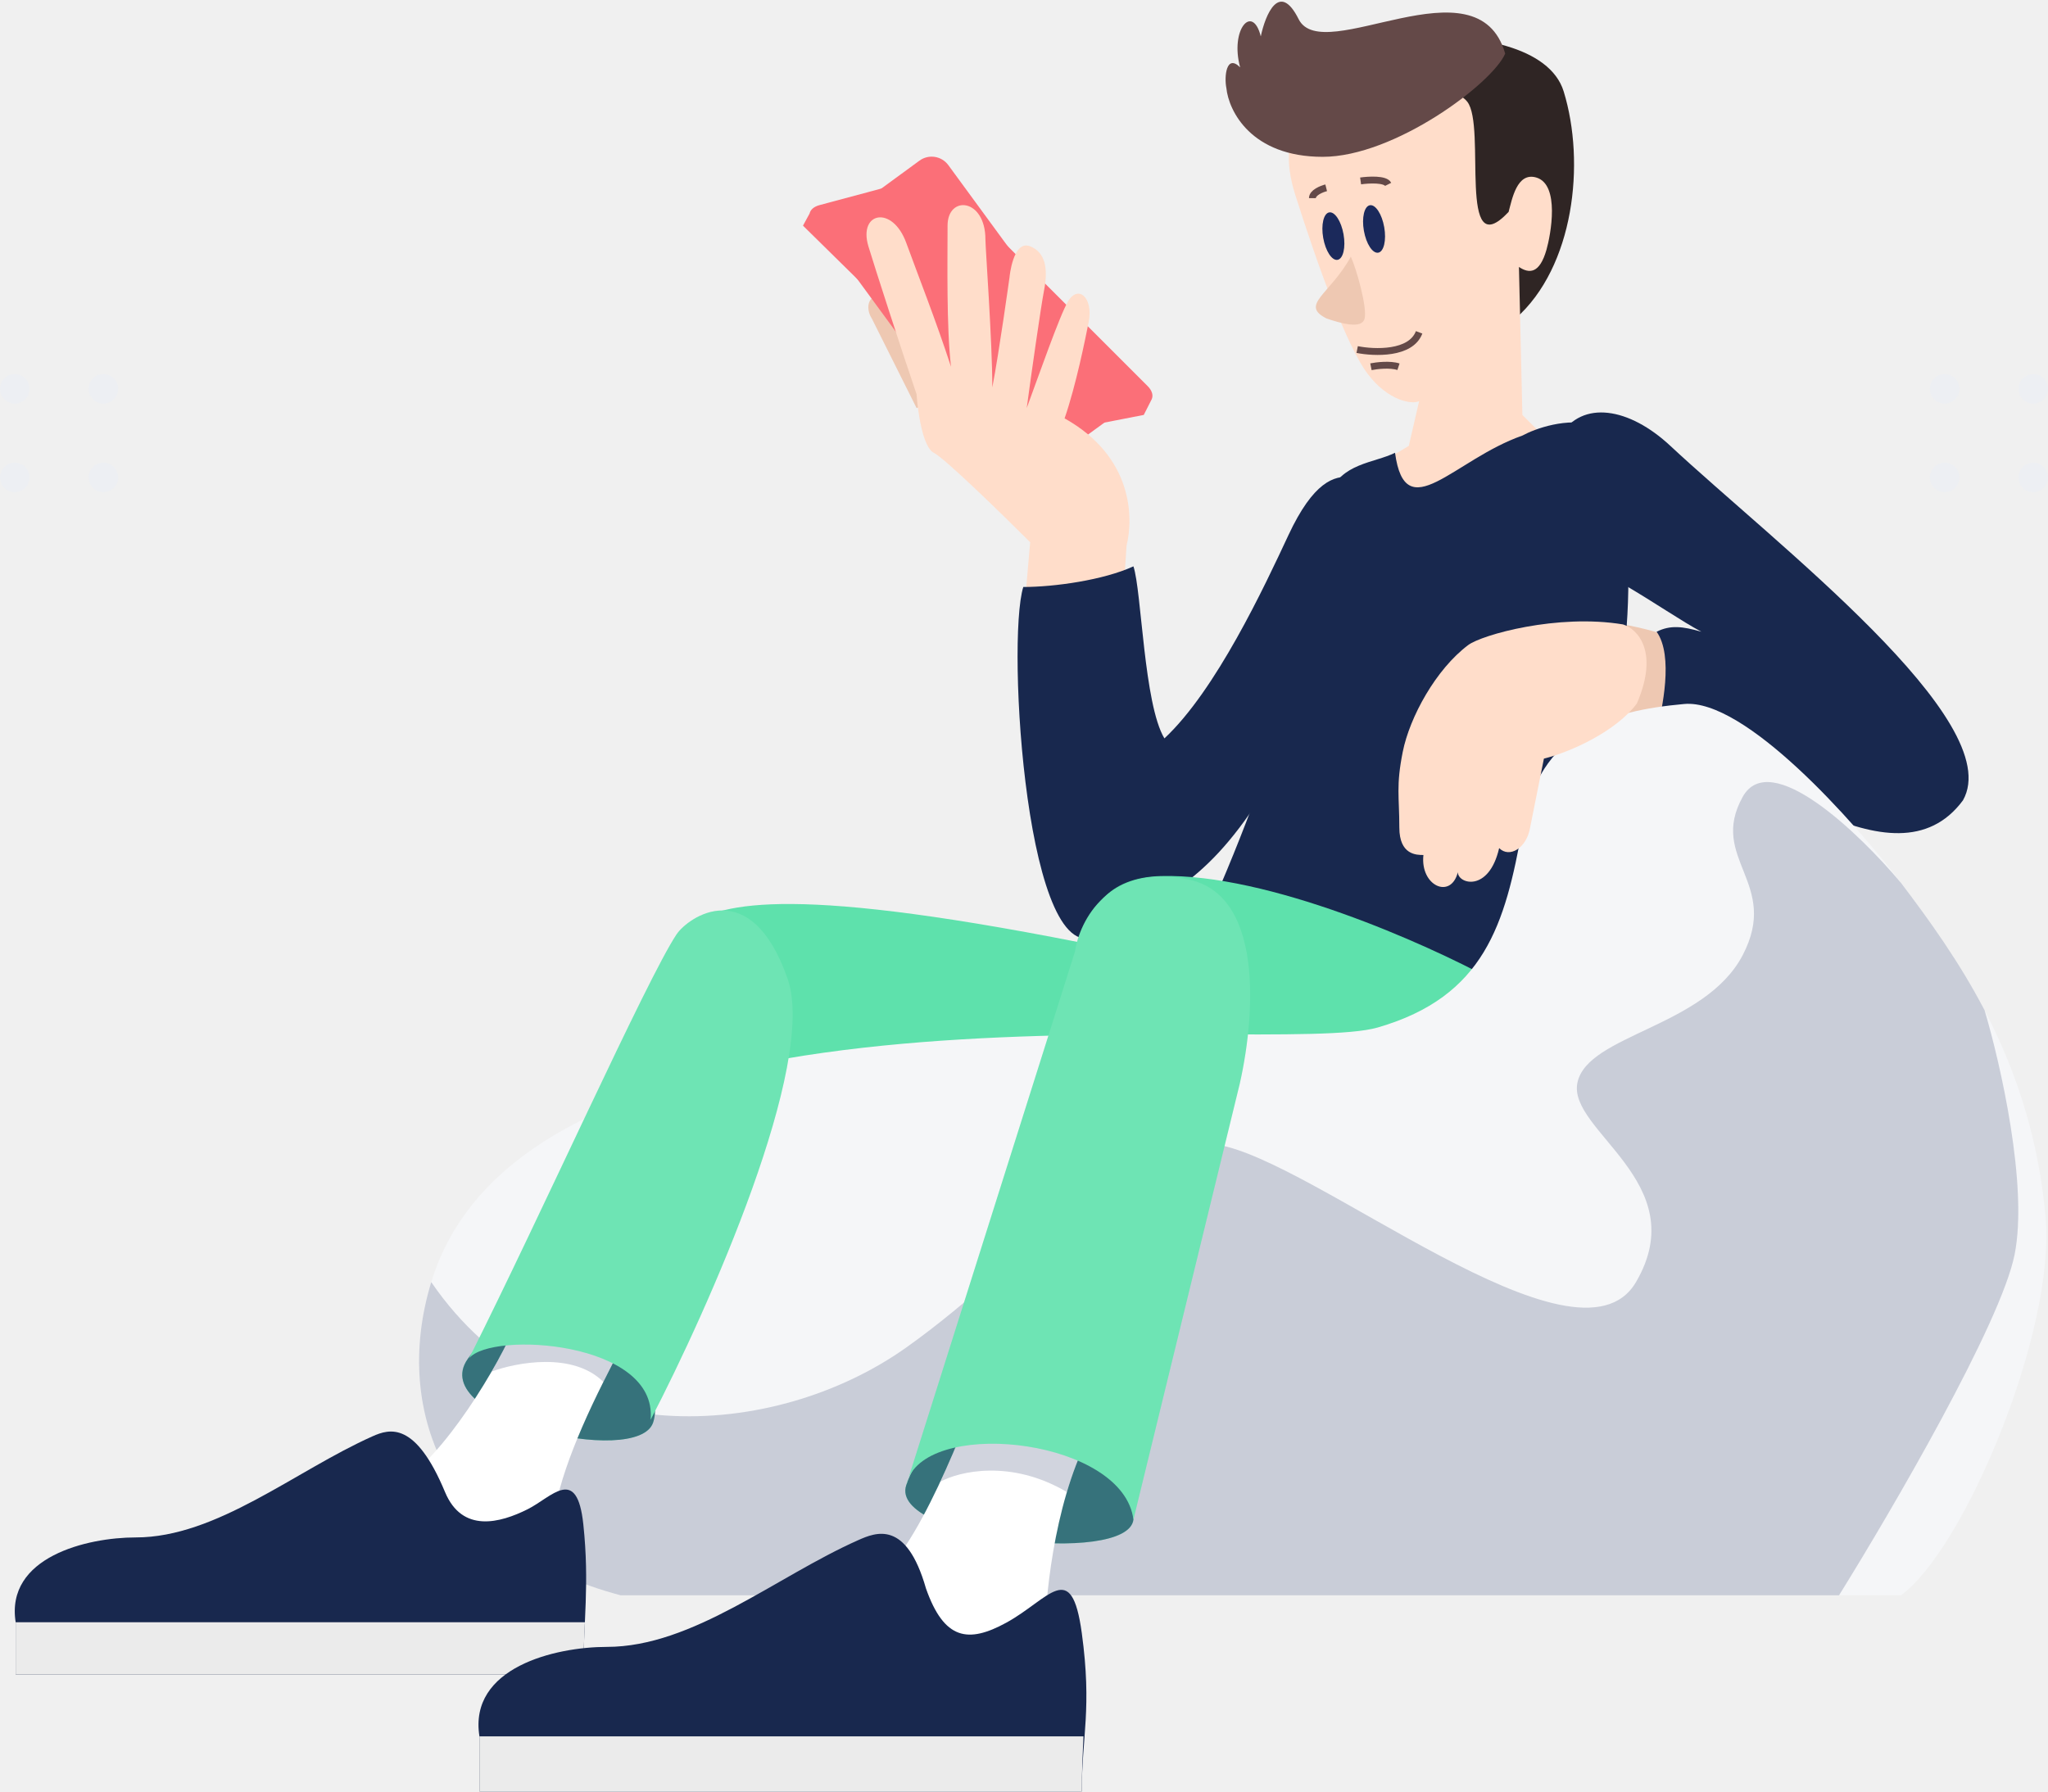
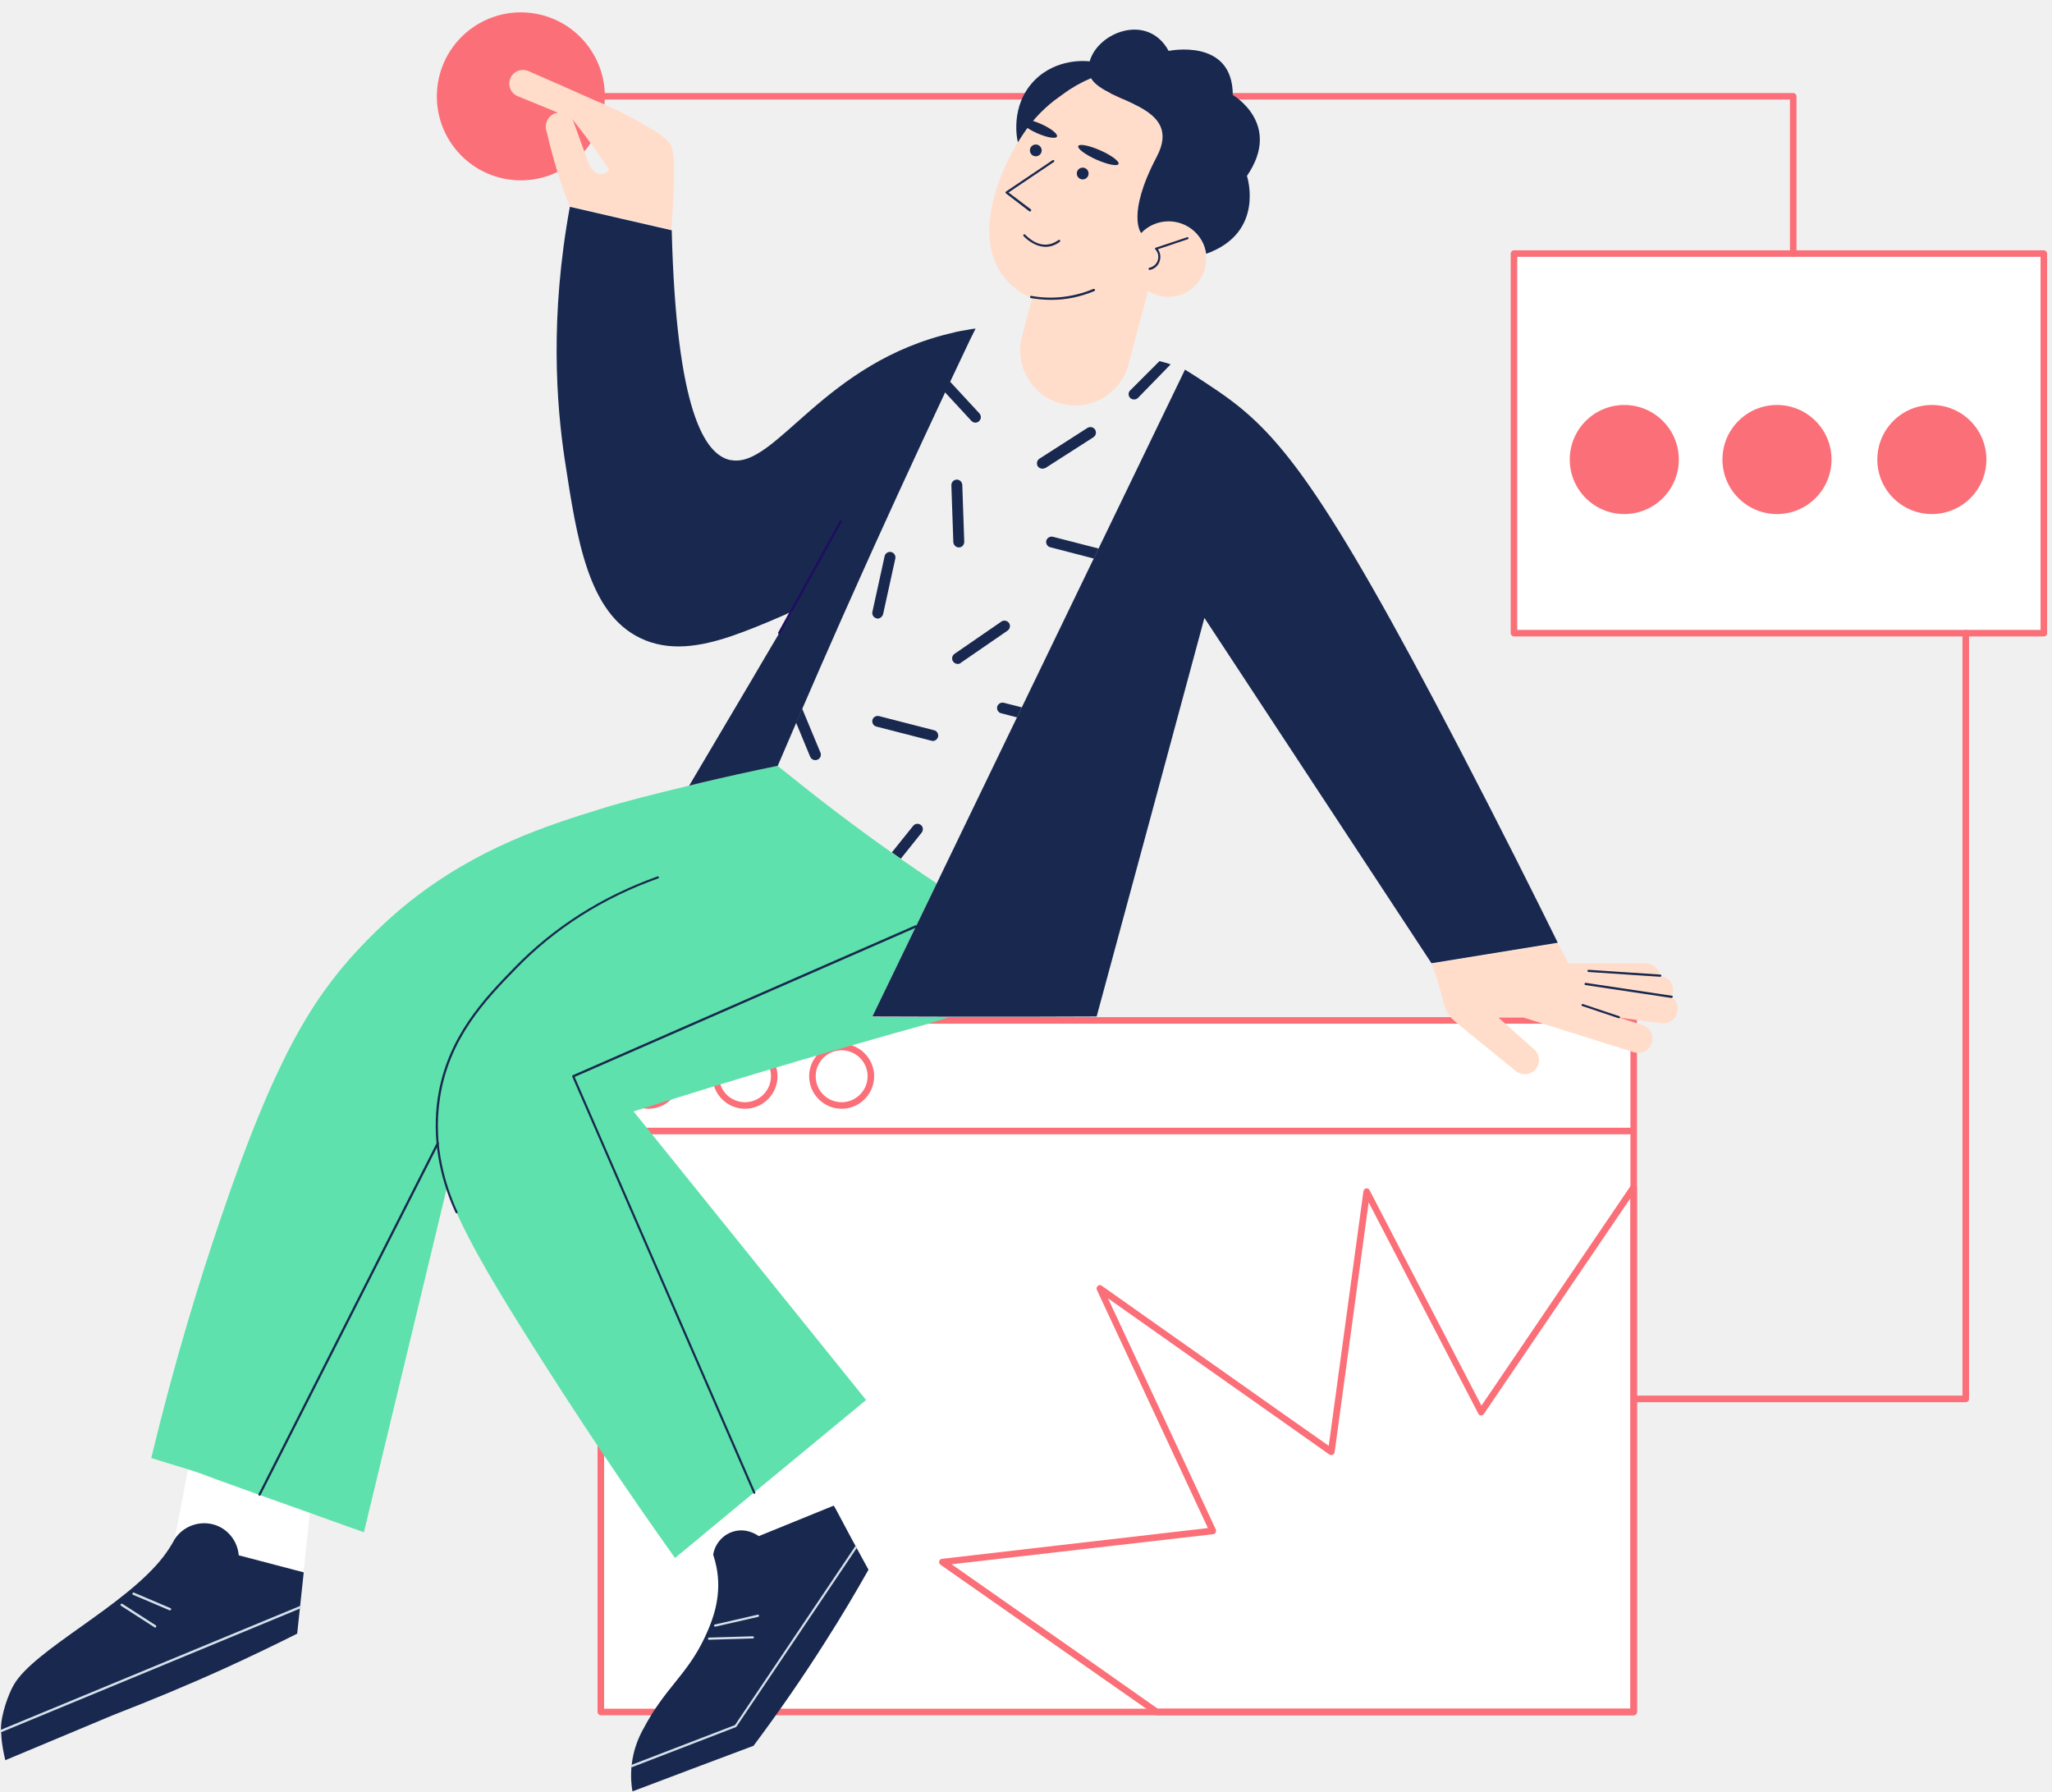
- <svg xmlns="http://www.w3.org/2000/svg" width="416" height="364" viewBox="0 0 416 364" fill="none">
-   <path fill-rule="evenodd" clip-rule="evenodd" d="M413 100C414.657 100 416 98.657 416 97C416 95.343 414.657 94 413 94C411.343 94 410 95.343 410 97C410 98.657 411.343 100 413 100Z" fill="#EDEFF3" />
-   <path fill-rule="evenodd" clip-rule="evenodd" d="M395 100C396.657 100 398 98.657 398 97C398 95.343 396.657 94 395 94C393.343 94 392 95.343 392 97C392 98.657 393.343 100 395 100Z" fill="#EDEFF3" />
-   <path fill-rule="evenodd" clip-rule="evenodd" d="M413 82C414.657 82 416 80.657 416 79C416 77.343 414.657 76 413 76C411.343 76 410 77.343 410 79C410 80.657 411.343 82 413 82Z" fill="#EDEFF3" />
-   <path fill-rule="evenodd" clip-rule="evenodd" d="M395 82C396.657 82 398 80.657 398 79C398 77.343 396.657 76 395 76C393.343 76 392 77.343 392 79C392 80.657 393.343 82 395 82Z" fill="#EDEFF3" />
-   <path fill-rule="evenodd" clip-rule="evenodd" d="M21 100C22.657 100 24 98.657 24 97C24 95.343 22.657 94 21 94C19.343 94 18 95.343 18 97C18 98.657 19.343 100 21 100Z" fill="#EDEFF3" />
-   <path fill-rule="evenodd" clip-rule="evenodd" d="M3 100C4.657 100 6 98.657 6 97C6 95.343 4.657 94 3 94C1.343 94 0 95.343 0 97C0 98.657 1.343 100 3 100Z" fill="#EDEFF3" />
-   <path fill-rule="evenodd" clip-rule="evenodd" d="M21 82C22.657 82 24 80.657 24 79C24 77.343 22.657 76 21 76C19.343 76 18 77.343 18 79C18 80.657 19.343 82 21 82Z" fill="#EDEFF3" />
-   <path fill-rule="evenodd" clip-rule="evenodd" d="M3 82C4.657 82 6 80.657 6 79C6 77.343 4.657 76 3 76C1.343 76 0 77.343 0 79C0 80.657 1.343 82 3 82Z" fill="#EDEFF3" />
-   <path d="M177.092 64.724L186.181 82.903C191.774 81.504 186.181 62.627 180.588 60.529C176.113 58.851 175.694 62.627 177.092 64.724Z" fill="#EEC8B2" />
-   <path d="M185.978 36.444L166.462 41.674C165.308 41.983 164.62 42.614 164.448 43.377L163.109 45.847L207.156 89.195L232.326 84.301L233.942 81.117C234.288 80.334 234.035 79.363 233.12 78.449L192.996 38.325C191.358 36.688 188.216 35.844 185.978 36.444Z" fill="#FB6F78" />
-   <rect x="167.076" y="47.052" width="28.595" height="65.133" rx="4.195" transform="rotate(-36.206 167.076 47.0522)" fill="#FB6F78" />
-   <path d="M228.83 110.869L228.131 121.357L207.855 126.251L209.253 110.17C203.66 104.577 191.914 93.11 189.677 91.992C187.439 90.873 186.414 83.602 186.181 80.106C183.151 71.25 177.53 53.83 176.393 50.042C174.295 43.05 181.287 41.652 184.083 49.343C186.437 55.814 190.142 65.19 193.173 74.513C192.24 66.356 192.473 53.538 192.473 45.847C192.473 39.593 200.164 40.254 200.164 48.644C200.164 50.412 201.563 69.385 201.563 78.707C202.961 71.482 205.058 56.334 205.058 56.334C205.058 56.334 205.758 48.644 209.253 50.042C212.156 51.202 213.029 54.237 212.05 59.131C211.491 61.928 209.487 75.911 208.554 82.903C210.885 76.61 215.266 64.025 216.944 61.228C219.042 57.733 222.118 60.529 221.139 65.423C220.44 68.919 218.576 78.242 216.245 85C230.228 92.831 230.228 105.276 228.83 110.869Z" fill="#FFDDCA" />
-   <path d="M317.624 18.579C322.098 33.122 319.721 54.237 307.836 64.724C298.047 54.47 276.373 31.304 267.983 20.677C257.496 7.393 312.031 0.401 317.624 18.579Z" fill="#2F2524" />
-   <path d="M286.161 90.593L282.666 92.691C281.547 107.233 294.784 103.41 301.543 99.682L313.429 88.496L309.234 84.301L308.535 54.237C310.631 55.635 312.73 55.635 314.128 50.741C314.987 47.734 316.925 37.457 312.031 36.058C308.115 34.94 307.136 40.486 306.437 43.05C295.95 54.237 301.963 25.711 298.047 20.677C293.153 14.384 254.263 11.722 263.089 39.554C267.744 54.237 273.577 70.317 277.771 75.911C281.965 81.504 286.861 82.203 288.259 81.504L286.161 90.593Z" fill="#FFDDCA" />
-   <path d="M269.381 38.156C268.449 38.389 266.585 39.135 266.585 40.254" stroke="#644948" stroke-width="1.398" />
-   <path d="M278.471 74.512C279.636 74.279 282.386 73.953 284.064 74.512" stroke="#644948" stroke-width="1.398" />
-   <path d="M268.682 31.863C283.225 31.863 303.175 16.948 305.738 10.889C300.145 -8.688 268.682 13.685 263.788 3.897C259.873 -3.934 257.03 2.964 256.097 7.393C254.419 0.681 249.805 5.994 251.902 13.685C249.106 10.889 248.64 15.549 249.106 17.88C249.573 22.541 254.14 31.863 268.682 31.863Z" fill="#644948" />
-   <path d="M279.954 51.338C281.095 51.137 281.64 48.816 281.171 46.154C280.702 43.492 279.398 41.497 278.257 41.698C277.116 41.899 276.571 44.22 277.04 46.882C277.508 49.544 278.813 51.539 279.954 51.338Z" fill="#1B295B" />
-   <path d="M271.691 52.792C272.832 52.591 273.377 50.27 272.908 47.608C272.44 44.946 271.135 42.951 269.994 43.152C268.853 43.353 268.308 45.674 268.777 48.336C269.246 50.998 270.551 52.993 271.691 52.792Z" fill="#1B295B" />
-   <path d="M277.184 64.724C277.743 62.487 275.554 54.702 274.388 52.139C270.193 59.83 263.9 61.928 269.493 64.724C272.29 65.657 276.625 66.961 277.184 64.724Z" fill="#EEC8B2" />
-   <path d="M275.674 71.017C279.17 71.716 286.581 71.995 288.259 67.521" stroke="#644948" stroke-width="1.398" />
-   <path d="M276.373 36.758C278.005 36.524 281.407 36.338 281.966 37.457" stroke="#644948" stroke-width="1.398" />
-   <path d="M329.684 145.128L354.155 147.925V135.256C348.562 132.459 338.074 128.264 329.684 126.866C316.4 124.652 301.019 128.963 298.222 131.061C291.675 135.97 286.35 145.676 284.938 152.735C283.54 159.727 284.239 161.824 284.239 168.117C284.239 173.71 287.735 173.71 289.133 173.71C288.434 180.002 294.726 182.799 296.125 177.206C296.125 179.595 302.417 181.401 304.515 172.312C306.612 174.409 310.108 172.312 310.807 168.117L313.604 154.133C319.197 152.735 325.315 149.323 329.684 145.128Z" fill="#EEC8B2" />
-   <path d="M261.691 108.771C266.807 97.806 271.013 96.652 274.276 96.886C280.428 116.462 264.721 148.39 256.097 161.908C244.055 180.785 234.983 182.603 223.237 189.874C208.554 198.964 204.359 130.445 207.855 119.259C214.147 119.259 224.169 117.861 230.228 115.064C231.906 120.098 232.326 143.03 236.521 150.022C247.008 140.234 256.797 119.259 261.691 108.771Z" fill="#18284E" />
-   <path d="M309.234 88.496C295.251 93.39 285.462 107.373 283.365 91.992C279.17 94.089 272.368 94.089 270.081 100.381C267.284 108.072 265.187 132.543 261.691 143.03C260.099 147.806 254.233 165.637 246.309 183.582L309.234 200.362C312.73 189.175 321.12 162.887 326.713 147.225C333.705 127.649 330.908 88.496 323.916 86.398C318.323 84.72 311.797 87.097 309.234 88.496Z" fill="#18284E" />
-   <path d="M316.925 88.496C321.399 81.225 330.908 82.763 339.298 90.593C360.273 110.17 407.816 146.526 398.727 162.607C384.744 181.485 355.379 154.916 336.501 148.624C337.62 144.149 339.997 133.242 336.501 128.348C339.308 126.95 341.767 127.256 345.59 128.348C341.627 126.251 336.222 122.475 329.51 118.56C321.12 113.666 311.331 97.585 316.925 88.496Z" fill="#18284E" />
-   <path d="M235.822 177.989C257.636 177.429 289.657 191.739 302.941 198.964C305.179 215.744 251.203 218.075 223.936 217.142C218.81 204.324 214.008 178.548 235.822 177.989Z" fill="#5EE1AC" />
-   <path d="M148.426 218.54L221.838 225.532L225.334 192.671C160.312 179.387 147.028 183.582 140.036 187.777C134.443 191.133 142.134 210.15 148.426 218.54Z" fill="#5EE1AC" />
-   <path d="M342.095 143.031C354.4 141.912 376.587 166.802 386.142 179.387C398.727 195.962 412.71 216.443 415.507 247.206C417.62 270.446 398.96 314.791 386.142 324.114H126.053C91.934 315.165 79.275 287.758 87.599 260.49C107.875 194.07 258.195 215.045 279.869 208.752C301.543 202.46 305.738 187.777 309.234 168.201C312.73 148.624 326.713 144.429 342.095 143.031Z" fill="#F5F6F8" />
-   <path d="M126.053 324.114C91.934 315.165 79.275 287.757 87.599 260.49C112.07 296.147 157.515 292.652 184.084 273.774C210.652 254.897 227.432 229.727 247.008 232.523C266.585 235.32 320.421 280.766 332.306 260.49C344.192 240.214 318.323 229.727 320.421 219.939C322.518 210.15 346.29 208.752 353.98 194.069C361.671 179.387 346.989 174.493 353.98 161.908C359.574 151.84 377.752 169.365 386.142 179.387C391.91 186.984 397.973 195.403 403.118 205.256C406.314 215.977 412.011 240.913 409.214 254.897C406.418 268.88 384.278 306.868 373.557 324.114H126.053Z" fill="#1B295B" fill-opacity="0.2" />
-   <path d="M94.99 276.126C86.532 288.289 129.593 298.305 132.67 289.005C136.54 277.299 109.522 255.232 94.99 276.126Z" fill="#5EE1AC" />
-   <path d="M184.083 301.741C180.458 312.618 229.11 318.241 230.228 308.732C231.627 296.847 191.774 278.668 184.083 301.741Z" fill="#5EE1AC" />
-   <path d="M94.99 276.126C86.532 288.289 129.593 298.305 132.67 289.005C136.54 277.299 109.522 255.232 94.99 276.126Z" fill="#1B295B" fill-opacity="0.6" />
-   <path d="M184.083 301.741C180.458 312.618 229.11 318.241 230.228 308.732C231.627 296.847 191.774 278.668 184.083 301.741Z" fill="#1B295B" fill-opacity="0.6" />
-   <path d="M81.306 301.041C89.696 296.567 101.582 277.27 105.078 268.181L131.646 263.287C130.715 264.918 127.591 270.698 122.557 280.766C116.265 293.351 112.07 304.537 112.07 312.927C112.07 317.97 70.819 306.635 81.306 301.041Z" fill="white" />
-   <path d="M131.646 263.287C130.713 264.918 127.591 270.698 122.557 280.766C116.404 274.613 104.86 276.804 99.857 278.668C102.154 274.696 104.008 270.961 105.078 268.181L131.646 263.287Z" fill="#1B295B" fill-opacity="0.2" />
-   <path d="M176.875 321.554C186.117 316.637 196.413 288.44 200.264 278.453L230.927 273.075C229.9 274.868 226.46 281.219 220.915 292.282C213.984 306.11 212.159 325.395 212.159 334.614C212.159 340.154 165.322 327.699 176.875 321.554Z" fill="white" />
-   <path d="M230.927 273.075C229.901 274.868 226.461 281.219 220.915 292.282C219.226 295.652 217.84 299.345 216.711 303.139C205.337 296.427 194.828 298.944 190.995 301.042C195.028 292.382 198.401 283.286 200.263 278.453L230.927 273.075Z" fill="#1B295B" fill-opacity="0.2" />
-   <path d="M27.562 312.363C44.034 312.363 59.883 298.873 75.661 291.82C79.143 290.263 84.383 288.708 90.395 303.139C93.891 311.529 101.582 309.432 107.175 306.635C112.07 304.188 117.204 297.582 118.489 309.713C119.776 321.842 118.489 329.593 118.489 340.195H3.183V329.593C1.074 316.339 17.678 312.363 27.562 312.363Z" fill="#18284E" />
-   <path d="M3.183 340.195V329.591H118.807C118.654 332.982 118.489 336.407 118.489 340.195H3.183Z" fill="#EBEBEB" />
-   <path d="M123.256 334.601C140.735 334.601 157.553 320.368 174.295 312.927C177.907 311.322 184.084 308.732 188.084 322.716C191.774 333.203 196.668 333.902 204.359 329.707C213.148 324.914 217.643 316.423 219.741 331.805C221.838 347.186 219.741 352.78 219.741 363.966H97.387V352.78C95.15 338.796 112.769 334.601 123.256 334.601Z" fill="#18284E" />
-   <path d="M97.387 363.966V352.78H220.077C219.916 356.357 219.741 359.97 219.741 363.966H97.387Z" fill="#EBEBEB" />
-   <path d="M241.415 178.688C257.636 182.044 254.699 209.451 251.203 222.735L230.228 308.733C228.209 292.583 189.926 288.09 184.558 300.24L184.083 301.741C184.188 301.215 184.348 300.716 184.558 300.24L218.343 193.37C219.275 187.078 225.194 175.332 241.415 178.688Z" fill="#5EE1AC" />
-   <path d="M159.99 198.87C166.009 216.093 143.94 265.77 132.154 288.457C133.658 272.484 99.803 270.4 95.29 275.956C109.835 247.02 131.401 198.87 137.42 189.842C139.736 186.369 152.467 177.341 159.99 198.87Z" fill="#5EE1AC" />
-   <path d="M159.99 198.87C166.009 216.093 143.94 265.77 132.154 288.457C133.658 272.484 99.803 270.4 95.29 275.956C109.835 247.02 131.401 198.87 137.42 189.842C139.736 186.369 152.467 177.341 159.99 198.87Z" fill="white" fill-opacity="0.1" />
-   <path d="M241.415 178.688C257.636 182.044 254.699 209.451 251.203 222.735L230.228 308.733C228.209 292.583 189.926 288.09 184.558 300.24L184.083 301.741C184.188 301.215 184.348 300.716 184.558 300.24L218.343 193.37C219.275 187.078 225.194 175.332 241.415 178.688Z" fill="white" fill-opacity="0.1" />
-   <path d="M313.604 154.133C319.197 152.735 328.286 148.54 332.481 142.947C337.096 132.252 332.54 127.771 329.684 126.866C316.4 124.652 301.019 128.963 298.222 131.061C291.675 135.97 286.35 145.676 284.938 152.735C283.54 159.727 284.239 161.824 284.239 168.117C284.239 173.71 287.735 173.71 289.133 173.71C288.434 180.002 294.726 182.799 296.125 177.206C296.125 179.595 302.417 181.401 304.515 172.312C306.612 174.409 310.108 172.312 310.807 168.117L313.604 154.133Z" fill="#FFDDCA" />
+ <svg xmlns="http://www.w3.org/2000/svg" width="417" height="364" viewBox="0 0 417 364" fill="none">
+   <path d="M415.175 51.526H307.5V128.658H415.175V51.526Z" fill="white" />
+   <path d="M415.34 129.323H307.665C307.31 129.323 307 129.013 307 128.658V51.526C307 51.172 307.31 50.861 307.665 50.861H415.34C415.694 50.861 416.004 51.172 416.004 51.526V128.658C416.004 129.057 415.694 129.323 415.34 129.323ZM308.33 127.993H414.675V52.191H308.33V127.993Z" fill="#FB6F78" />
+   <path d="M319 93.373C319 99.494 323.962 104.455 330.082 104.455C336.203 104.455 341.164 99.494 341.164 93.373C341.164 87.253 336.203 82.291 330.082 82.291C323.962 82.291 319 87.253 319 93.373Z" fill="#FB6F78" />
+   <path d="M350.03 93.372C350.03 99.493 354.992 104.454 361.112 104.454C367.233 104.454 372.194 99.493 372.194 93.372C372.194 87.252 367.233 82.29 361.112 82.29C354.992 82.29 350.03 87.252 350.03 93.372Z" fill="#FB6F78" />
+   <path d="M381.503 93.372C381.503 99.493 386.465 104.454 392.586 104.454C398.706 104.454 403.668 99.493 403.668 93.372C403.668 87.252 398.706 82.29 392.586 82.29C386.465 82.29 381.503 87.252 381.503 93.372Z" fill="#FB6F78" />
+   <path d="M122.692 22.315C124.202 13.011 117.883 4.244 108.579 2.734C99.275 1.224 90.509 7.542 88.999 16.846C87.489 26.151 93.807 34.917 103.111 36.427C112.415 37.937 121.182 31.619 122.692 22.315Z" fill="#FB6F78" />
+   <path d="M364.413 52.191C364.059 52.191 363.748 51.88 363.748 51.526V20.23H122.61C122.256 20.23 121.945 19.919 121.945 19.565C121.945 19.21 122.256 18.9 122.61 18.9H364.413C364.768 18.9 365.078 19.21 365.078 19.565V51.526C365.078 51.88 364.812 52.191 364.413 52.191Z" fill="#FB6F78" />
+   <path d="M399.477 284.917H331.995C331.64 284.917 331.33 284.607 331.33 284.252C331.33 283.897 331.64 283.587 331.995 283.587H398.812V128.658C398.812 128.303 399.123 127.993 399.477 127.993C399.832 127.993 400.142 128.303 400.142 128.658V284.252C400.142 284.651 399.832 284.917 399.477 284.917Z" fill="#FB6F78" />
+   <path d="M331.995 207.342H122.098V347.864H331.995V207.342Z" fill="white" />
+   <path d="M331.995 348.529H122.098C121.743 348.529 121.433 348.219 121.433 347.864V207.342C121.433 206.987 121.743 206.677 122.098 206.677H331.995C332.349 206.677 332.66 206.987 332.66 207.342V347.864C332.66 348.219 332.349 348.529 331.995 348.529ZM122.763 347.199H331.33V208.007H122.763V347.199Z" fill="#FB6F78" />
+   <path d="M331.773 230.481H122.098C121.743 230.481 121.433 230.171 121.433 229.816C121.433 229.462 121.743 229.151 122.098 229.151H331.773C332.128 229.151 332.438 229.462 332.438 229.816C332.438 230.171 332.172 230.481 331.773 230.481Z" fill="#FB6F78" />
+   <path d="M151.399 225.295C147.764 225.295 144.794 222.325 144.794 218.69C144.794 215.055 147.764 212.085 151.399 212.085C155.034 212.085 158.004 215.055 158.004 218.69C158.004 222.325 155.034 225.295 151.399 225.295ZM151.399 213.415C148.518 213.415 146.124 215.764 146.124 218.69C146.124 221.616 148.473 223.965 151.399 223.965C154.28 223.965 156.674 221.616 156.674 218.69C156.674 215.764 154.325 213.415 151.399 213.415Z" fill="#FB6F78" />
+   <path d="M171.037 225.295C167.402 225.295 164.432 222.325 164.432 218.69C164.432 215.055 167.402 212.085 171.037 212.085C174.672 212.085 177.642 215.055 177.642 218.69C177.642 222.325 174.672 225.295 171.037 225.295ZM171.037 213.415C168.155 213.415 165.762 215.764 165.762 218.69C165.762 221.616 168.111 223.965 171.037 223.965C173.918 223.965 176.312 221.616 176.312 218.69C176.312 215.764 173.918 213.415 171.037 213.415Z" fill="#FB6F78" />
+   <path d="M331.995 348.529H235.048C234.915 348.529 234.782 348.484 234.649 348.396L218.735 337.269C209.514 330.842 200.338 324.37 191.118 317.942C190.896 317.765 190.807 317.499 190.852 317.233C190.94 316.967 191.162 316.745 191.428 316.745L245.465 310.495C237.929 294.359 230.437 278.223 222.901 262.088C222.769 261.822 222.857 261.511 223.079 261.29C223.3 261.068 223.655 261.068 223.877 261.245C235.978 269.801 248.08 278.312 260.182 286.867L270.023 293.783L277.071 242.051C277.116 241.785 277.337 241.519 277.603 241.475C277.869 241.43 278.179 241.563 278.312 241.829L301.053 285.626L331.418 240.898C331.596 240.677 331.906 240.544 332.172 240.633C332.438 240.721 332.66 240.987 332.66 241.253V347.775C332.66 348.218 332.349 348.529 331.995 348.529ZM235.269 347.199H331.33V243.47L301.541 287.311C301.408 287.488 301.186 287.621 300.965 287.621C300.743 287.621 300.521 287.488 300.433 287.266L278.135 244.312L271.22 295.068C271.176 295.29 271.043 295.512 270.821 295.6C270.599 295.689 270.378 295.689 270.156 295.556L259.428 287.976C247.992 279.908 236.555 271.884 225.162 263.816C232.477 279.465 239.791 295.113 247.061 310.761C247.149 310.938 247.149 311.16 247.061 311.381C246.972 311.559 246.75 311.692 246.573 311.736L193.379 317.853C202.111 323.971 210.844 330.088 219.577 336.161L235.269 347.199Z" fill="#FB6F78" />
+   <path d="M131.762 225.295C128.127 225.295 125.157 222.325 125.157 218.69C125.157 215.055 128.127 212.085 131.762 212.085C135.397 212.085 138.367 215.055 138.367 218.69C138.367 222.325 135.397 225.295 131.762 225.295ZM131.762 213.415C128.88 213.415 126.486 215.764 126.486 218.69C126.486 221.616 128.836 223.965 131.762 223.965C134.687 223.965 137.037 221.616 137.037 218.69C137.037 215.764 134.687 213.415 131.762 213.415Z" fill="#FB6F78" />
+   <path d="M166.117 154.369C165.984 154.414 165.851 154.458 165.673 154.458C165.23 154.458 164.831 154.192 164.654 153.793L161.772 146.833C162.171 145.902 162.57 144.972 163.014 143.996L166.737 152.951C166.959 153.483 166.693 154.148 166.117 154.369Z" fill="#18284E" />
+   <path d="M189.566 150.557C189.478 150.557 189.389 150.557 189.3 150.512L178.085 147.631C177.509 147.498 177.154 146.877 177.287 146.301C177.42 145.725 178.041 145.37 178.617 145.503L189.832 148.385C190.409 148.518 190.763 149.138 190.63 149.714C190.497 150.202 190.054 150.557 189.566 150.557Z" fill="#18284E" />
+   <path d="M211.82 95.234C211.465 95.234 211.11 95.057 210.889 94.747C210.578 94.215 210.711 93.55 211.243 93.195L220.996 86.945C221.528 86.635 222.192 86.768 222.547 87.299C222.857 87.832 222.724 88.496 222.192 88.851L212.44 95.101C212.218 95.19 211.997 95.234 211.82 95.234Z" fill="#18284E" />
+   <path d="M207.653 143.73C207.342 144.395 206.988 145.104 206.677 145.769L203.441 144.927C202.865 144.794 202.51 144.173 202.643 143.597C202.821 143.021 203.397 142.666 203.973 142.799L207.653 143.73Z" fill="#18284E" />
+   <path d="M223.256 111.459C222.946 112.124 222.591 112.833 222.281 113.498L213.415 111.193C212.839 111.06 212.485 110.439 212.618 109.863C212.795 109.287 213.371 108.932 213.947 109.065L223.256 111.459Z" fill="#18284E" />
+   <path d="M194.62 134.909C194.265 134.909 193.911 134.731 193.689 134.421C193.334 133.934 193.467 133.224 193.955 132.87L203.486 126.309C203.973 125.954 204.683 126.087 205.037 126.575C205.392 127.063 205.259 127.772 204.771 128.126L195.241 134.687C195.063 134.864 194.842 134.909 194.62 134.909Z" fill="#18284E" />
+   <path d="M237.885 74.045C235.668 76.306 233.452 78.611 231.236 80.872C231.103 81.005 230.925 81.094 230.748 81.138C230.393 81.227 229.95 81.138 229.684 80.872C229.241 80.429 229.241 79.719 229.684 79.32L235.624 73.38C235.934 73.425 237.619 73.912 237.885 74.045Z" fill="#18284E" />
+   <path d="M194.842 111.237C194.265 111.237 193.778 110.749 193.733 110.173L193.334 98.603C193.334 97.983 193.778 97.495 194.398 97.451C195.019 97.451 195.506 97.894 195.551 98.515L195.95 110.084C195.95 110.705 195.506 111.237 194.842 111.237C194.886 111.237 194.842 111.237 194.842 111.237Z" fill="#18284E" />
+   <path d="M178.351 125.689C178.263 125.689 178.174 125.689 178.13 125.644C177.553 125.511 177.154 124.935 177.287 124.314L179.77 113.011C179.903 112.434 180.479 112.035 181.1 112.168C181.676 112.301 182.075 112.878 181.942 113.498L179.459 124.802C179.282 125.334 178.839 125.689 178.351 125.689Z" fill="#18284E" />
+   <path d="M198.964 85.571C198.743 85.793 198.477 85.881 198.211 85.881C197.9 85.881 197.634 85.748 197.413 85.527L192.005 79.675C192.359 78.966 192.67 78.257 193.024 77.503L199.009 83.975C199.452 84.463 199.408 85.172 198.964 85.571Z" fill="#18284E" />
+   <path d="M187.306 169.175L183.05 174.494C182.43 174.051 181.853 173.652 181.233 173.209L185.577 167.801C185.976 167.313 186.641 167.269 187.128 167.623C187.616 168.022 187.66 168.687 187.306 169.175Z" fill="#18284E" />
+   <path d="M242.717 47.094C239.658 44.168 234.782 44.301 231.856 47.404C231.856 47.404 228.798 43.725 235.004 31.933C240.678 21.206 224.675 21.028 221.661 15.93C219.577 16.817 217.671 17.925 216.031 19.122C214.79 20.009 211.997 21.915 209.337 25.284C208.539 26.303 207.653 27.545 206.811 28.963C202.067 36.809 197.768 49.399 204.594 56.979C205.968 58.486 207.697 59.727 209.736 60.658L207.697 68.327C206.101 74.267 209.692 80.429 215.632 82.025C221.572 83.621 227.734 80.03 229.33 74.09L233.098 59.905C233.231 59.373 233.319 58.885 233.408 58.353C235.27 57.378 236.998 56.27 238.55 55.028C239.392 54.319 240.279 53.521 241.121 52.679C242.185 51.615 243.205 50.418 244.135 49.133C243.825 48.335 243.338 47.67 242.717 47.094Z" fill="#FFDDCA" />
+   <path d="M209.293 42.971C209.249 42.971 209.204 42.971 209.16 42.926L204.417 39.291C204.372 39.247 204.328 39.158 204.328 39.114C204.328 39.07 204.372 38.981 204.417 38.937L213.903 32.553C213.992 32.465 214.125 32.509 214.213 32.598C214.302 32.686 214.258 32.819 214.169 32.908L204.949 39.114L209.47 42.527C209.559 42.616 209.603 42.749 209.515 42.838C209.426 42.926 209.382 42.971 209.293 42.971Z" fill="#18284E" />
+   <path d="M214.791 27.75C215.02 27.235 213.575 26.091 211.563 25.194C209.55 24.297 207.733 23.986 207.504 24.5C207.274 25.015 208.72 26.159 210.732 27.056C212.745 27.953 214.562 28.264 214.791 27.75Z" fill="#18284E" />
+   <path d="M227.302 33.322C227.531 32.808 225.886 31.575 223.628 30.568C221.37 29.561 219.353 29.162 219.124 29.676C218.895 30.19 220.539 31.423 222.798 32.43C225.056 33.437 227.073 33.837 227.302 33.322Z" fill="#18284E" />
+   <path d="M213.504 60.924C212.174 60.924 210.845 60.791 209.515 60.569C209.382 60.569 209.293 60.436 209.337 60.303C209.382 60.17 209.47 60.082 209.603 60.126C210.977 60.392 212.352 60.481 213.726 60.481C216.607 60.436 219.444 59.86 222.193 58.708C222.326 58.663 222.414 58.708 222.503 58.84C222.592 58.974 222.503 59.062 222.37 59.151C219.577 60.303 216.696 60.924 213.726 60.924C213.637 60.924 213.593 60.924 213.504 60.924Z" fill="#18284E" />
+   <path d="M245.022 51.615C244.8 49.93 244.002 48.334 242.717 47.093C239.658 44.168 234.782 44.301 231.856 47.404C228.931 50.462 229.064 55.338 232.167 58.22C235.225 61.145 240.101 61.013 242.983 57.91C244.667 56.181 245.332 53.831 245.022 51.615Z" fill="#FFDDCA" />
+   <path d="M233.63 54.851C233.541 54.851 233.452 54.762 233.408 54.674C233.364 54.541 233.452 54.452 233.585 54.408C234.383 54.23 235.048 53.654 235.27 52.901C235.536 52.147 235.358 51.26 234.782 50.684C234.738 50.64 234.694 50.551 234.738 50.462C234.738 50.374 234.827 50.33 234.871 50.33L241.254 48.202C241.387 48.157 241.476 48.246 241.52 48.335C241.565 48.468 241.476 48.556 241.387 48.601L235.314 50.64C235.802 51.349 235.935 52.236 235.669 53.034C235.403 53.965 234.605 54.674 233.63 54.851C233.674 54.851 233.63 54.851 233.63 54.851Z" fill="#18284E" />
+   <path d="M250.519 19.299C250.519 7.596 237.486 10.345 237.486 10.345C233.275 2.587 223.123 6.488 221.439 12.473C220.774 12.384 214.701 11.763 210.179 16.373C205.17 21.56 206.722 28.475 206.855 28.919C207.697 27.544 208.539 26.303 209.381 25.239C212.041 21.87 214.834 19.964 216.075 19.078C217.715 17.881 219.621 16.772 221.705 15.886C224.719 20.984 240.722 21.161 235.048 31.889C228.842 43.68 231.9 47.359 231.9 47.359C234.826 44.301 239.658 44.168 242.761 47.049C243.382 47.625 243.869 48.29 244.268 48.999C244.712 49.797 244.978 50.684 245.11 51.571C257.212 47.271 253.4 35.745 253.4 35.745C260.67 25.151 250.519 19.299 250.519 19.299Z" fill="#18284E" />
+   <path d="M210.49 31.756C211.151 31.756 211.687 31.22 211.687 30.559C211.687 29.898 211.151 29.362 210.49 29.362C209.829 29.362 209.293 29.898 209.293 30.559C209.293 31.22 209.829 31.756 210.49 31.756Z" fill="#18284E" />
+   <path d="M220.021 36.454C220.682 36.454 221.218 35.918 221.218 35.257C221.218 34.596 220.682 34.06 220.021 34.06C219.36 34.06 218.824 34.596 218.824 35.257C218.824 35.918 219.36 36.454 220.021 36.454Z" fill="#18284E" />
+   <path d="M212.485 50.152C209.958 50.152 208.008 47.98 208.008 47.98C207.919 47.891 207.919 47.758 208.008 47.669C208.096 47.581 208.229 47.581 208.318 47.669C208.318 47.669 209.16 48.6 210.401 49.221C212.041 50.019 213.637 49.842 215.1 48.778C215.189 48.689 215.322 48.733 215.41 48.822C215.499 48.911 215.455 49.044 215.366 49.132C214.391 49.886 213.371 50.152 212.485 50.152Z" fill="#18284E" />
+   <path d="M62.963 307.348C62.609 310.717 62.254 314.086 61.9 317.499C61.811 318.164 61.767 318.829 61.678 319.494C60.836 319.272 59.905 319.006 58.929 318.74C58.797 318.696 58.663 318.652 58.486 318.607C57.422 318.341 56.314 318.031 55.161 317.721C55.029 317.676 54.851 317.632 54.718 317.588C53.654 317.277 52.546 317.012 51.394 316.701C51.261 316.657 51.083 316.613 50.95 316.568C50.197 316.347 49.443 316.169 48.69 315.948C48.512 315.903 48.335 315.859 48.158 315.815C46.783 315.46 45.409 315.105 44.124 314.751C43.991 314.706 43.813 314.662 43.68 314.618C42.705 314.352 41.774 314.13 40.888 313.909C40.755 313.864 40.622 313.82 40.444 313.82C39.292 313.51 38.184 313.244 37.164 312.978C37.031 312.933 36.854 312.889 36.721 312.889C36.322 312.8 35.923 312.667 35.524 312.579C35.923 310.717 37.253 303.624 38.228 298.438C38.849 298.659 39.425 298.881 40.045 299.103C40.223 299.147 40.356 299.236 40.533 299.28C41.863 299.723 43.148 300.211 44.478 300.699C44.611 300.743 44.744 300.787 44.922 300.832C45.542 301.053 46.118 301.275 46.739 301.496C46.961 301.585 47.182 301.674 47.404 301.718C47.537 301.762 47.714 301.807 47.847 301.895C48.956 302.294 50.064 302.693 51.172 303.092C51.305 303.137 51.482 303.181 51.615 303.27C52.635 303.624 53.654 304.023 54.718 304.378C54.851 304.422 55.029 304.466 55.161 304.555C56.092 304.91 57.023 305.22 57.954 305.575C58.087 305.619 58.22 305.663 58.398 305.708C59.461 306.107 60.57 306.506 61.633 306.86C61.767 306.905 61.9 306.949 62.077 306.993C62.387 307.171 62.697 307.259 62.963 307.348Z" fill="white" />
+   <path d="M169.353 305.974L166.87 306.993L166.427 307.17L163.413 308.412L162.969 308.589L160.531 309.564L160.132 309.741L157.916 310.672L157.473 310.85L155.034 311.825L154.636 312.002L149.937 313.908L149.538 314.086L146.568 315.327L146.169 315.504L144.927 316.036C144.174 314.751 143.42 313.509 142.711 312.224C143.553 311.559 144.351 310.85 145.193 310.185C145.326 310.096 145.415 309.963 145.548 309.875C146.124 309.387 146.745 308.899 147.321 308.412C147.454 308.323 147.543 308.234 147.676 308.146C148.341 307.614 148.961 307.082 149.626 306.55C149.759 306.461 149.892 306.328 149.981 306.24C150.912 305.486 151.798 304.732 152.729 303.979C152.862 303.89 152.995 303.757 153.084 303.668C154.148 302.826 155.167 301.94 156.231 301.097C156.364 301.009 156.453 300.92 156.586 300.831C157.34 300.211 158.093 299.59 158.847 298.97C158.98 298.881 159.113 298.748 159.246 298.659C160.265 297.817 161.285 296.975 162.304 296.133C162.437 296.044 162.57 295.911 162.703 295.778C162.925 295.601 163.147 295.379 163.413 295.202C165.319 298.659 167.358 302.294 169.353 305.974Z" fill="white" />
+   <path d="M61.722 319.494C61.279 323.661 60.836 327.828 60.392 331.95C55.694 334.3 50.817 336.649 45.764 338.954C37.962 342.5 30.426 345.604 23.112 348.441L1.08 357.661C0.814 356.597 0.548 355.267 0.371 353.849C0.371 353.849 0.238 352.563 0.194 351.411C0.149 348.396 1.79 344.096 2.765 342.412C6.843 335.186 25.594 326.32 33.307 316.169C34.061 315.15 34.815 314.041 35.524 312.712C37.253 310.096 40.489 308.944 43.459 309.786C46.251 310.584 48.291 313.111 48.512 316.036C52.945 317.189 57.334 318.341 61.722 319.494Z" fill="#18284E" />
+   <path d="M0.238 351.942C0.15 351.942 0.061 351.898 0.017 351.809C-0.028 351.677 0.017 351.588 0.15 351.499L60.88 326.365C61.013 326.32 61.102 326.365 61.19 326.498C61.279 326.631 61.19 326.719 61.057 326.808L0.327 351.942C0.283 351.942 0.283 351.942 0.238 351.942Z" fill="#D5E0EA" />
+   <path d="M31.534 330.709C31.49 330.709 31.446 330.709 31.401 330.665L24.575 326.276C24.486 326.232 24.442 326.055 24.53 325.966C24.575 325.877 24.752 325.833 24.841 325.877L31.667 330.266C31.756 330.31 31.8 330.487 31.712 330.576C31.712 330.709 31.623 330.709 31.534 330.709Z" fill="#D5E0EA" />
+   <path d="M34.549 327.207C34.504 327.207 34.504 327.207 34.46 327.207L27.057 324.06C26.924 324.015 26.88 323.882 26.924 323.749C26.968 323.616 27.102 323.572 27.235 323.616L34.637 326.764C34.77 326.808 34.815 326.941 34.77 327.074C34.726 327.118 34.637 327.207 34.549 327.207Z" fill="#D5E0EA" />
+   <path d="M176.49 318.962C173.83 323.661 170.949 328.537 167.801 333.457C162.925 341.171 157.96 348.263 153.128 354.735C144.928 357.794 136.727 360.897 128.526 364C128.304 362.759 128.127 360.941 128.349 358.769C128.703 355.311 129.944 352.74 130.698 351.366C135.22 342.811 139.519 340.506 143.199 332.748C144.351 330.266 146.124 326.32 145.947 321.356C145.858 319.405 145.504 317.588 144.928 315.903C145.282 313.731 146.834 311.914 148.873 311.249C151.665 310.318 153.971 311.958 154.192 312.135C159.29 310.052 164.388 307.968 169.441 305.929C169.486 306.018 169.663 306.372 169.752 306.461C171.968 310.672 174.229 314.839 176.49 318.962Z" fill="#18284E" />
+   <path d="M128.348 359.035C128.26 359.035 128.171 358.991 128.127 358.902C128.083 358.769 128.127 358.68 128.26 358.636L149.36 350.524L173.786 314.219C173.874 314.13 174.007 314.086 174.096 314.174C174.184 314.263 174.229 314.396 174.14 314.485L149.671 350.834C149.626 350.879 149.626 350.923 149.582 350.923L128.437 359.079C128.393 359.035 128.348 359.035 128.348 359.035Z" fill="#D5E0EA" />
+   <path d="M144.085 333.191C143.952 333.191 143.864 333.103 143.864 332.97C143.864 332.837 143.952 332.748 144.085 332.748L152.995 332.482C153.084 332.482 153.217 332.571 153.217 332.704C153.217 332.837 153.128 332.925 152.995 332.925L144.085 333.191Z" fill="#D5E0EA" />
+   <path d="M145.326 330.532C145.238 330.532 145.149 330.443 145.105 330.354C145.06 330.221 145.149 330.133 145.282 330.088L153.971 328.094C154.104 328.049 154.192 328.138 154.237 328.271C154.281 328.404 154.192 328.493 154.059 328.537L145.371 330.532H145.326Z" fill="#D5E0EA" />
+   <path d="M192.935 206.677C187.705 206.677 182.474 206.677 177.243 206.633C181.632 197.59 185.976 188.547 190.364 179.504C181.72 173.785 172.943 167.446 164.122 160.487C162.038 158.846 160.043 157.251 158.004 155.61C153.571 156.497 147.365 157.827 140.007 159.644C132.382 161.506 127.417 162.703 122.009 164.387C111.237 167.712 97.141 172.189 83.222 183.227C82.202 184.025 77.681 187.66 72.627 193.113C63.052 203.441 55.56 216.03 44.922 247.371C40.577 260.049 35.48 276.584 30.736 296.266C33.662 297.152 36.189 297.95 38.228 298.571C39.114 298.837 39.336 298.925 39.514 298.97C41.154 299.502 42.439 300.078 46.695 301.585C52.103 303.536 57.511 305.486 62.919 307.392C65.49 308.323 68.106 309.254 70.677 310.185L73.957 311.337C79.542 288.065 85.172 264.836 90.758 241.564C94.082 250.297 99.402 259.295 105.962 269.801C117.399 288.109 128.038 303.757 137.17 316.568C138.766 315.238 140.361 313.953 141.957 312.623C142.179 312.446 142.401 312.268 142.578 312.091C149.449 306.417 156.32 300.698 163.235 295.024C167.491 291.522 171.746 287.976 176.002 284.474C160.265 264.925 144.484 245.376 128.747 225.827C151.399 218.646 169.441 213.415 181.72 209.957C186.242 208.716 189.877 207.697 192.935 206.677Z" fill="#5EE1AC" />
+   <path d="M92.797 246.529C92.708 246.529 92.619 246.485 92.575 246.396C89.073 238.816 87.832 230.792 88.94 223.212C90.802 210.711 98.427 202.865 104.544 196.57C112.567 188.325 122.32 182.119 133.624 178.085C133.757 178.041 133.845 178.085 133.889 178.218C133.934 178.351 133.889 178.44 133.757 178.484C122.541 182.474 112.789 188.68 104.854 196.881C98.781 203.131 91.201 210.933 89.383 223.301C87.965 232.831 90.58 241.032 92.974 246.263C93.018 246.352 92.974 246.485 92.885 246.573C92.841 246.529 92.797 246.529 92.797 246.529Z" fill="#18284E" />
+   <path d="M153.305 303.535C153.217 303.535 153.128 303.491 153.084 303.403L116.291 218.779C116.247 218.646 116.291 218.557 116.424 218.469L186.02 188.015C186.153 187.97 186.242 188.015 186.33 188.148C186.375 188.281 186.33 188.369 186.197 188.458L116.779 218.823L153.483 303.225C153.527 303.358 153.483 303.447 153.35 303.535C153.35 303.491 153.305 303.535 153.305 303.535Z" fill="#18284E" />
+   <path d="M52.723 303.935C52.679 303.935 52.635 303.935 52.635 303.89C52.546 303.846 52.502 303.713 52.546 303.58L88.763 232.211C88.807 232.122 88.94 232.078 89.073 232.122C89.162 232.166 89.206 232.299 89.162 232.432L52.945 303.802C52.856 303.89 52.812 303.935 52.723 303.935Z" fill="#18284E" />
+   <path d="M296.532 152.02C268.649 98.515 259.695 87.787 247.549 79.498C246.041 78.478 243.692 76.882 240.811 75.109C228.443 100.687 216.075 126.309 203.707 151.887C199.275 161.063 194.842 170.239 190.409 179.415C186.02 188.458 181.676 197.501 177.287 206.544C182.518 206.544 187.749 206.589 192.98 206.589C195.063 206.589 197.147 206.589 199.186 206.589C207.076 206.589 214.967 206.589 222.857 206.544C230.172 179.548 237.486 152.552 244.756 125.556C260.138 148.961 275.52 172.322 290.902 195.728C299.458 194.354 308.013 192.935 316.569 191.561C312.003 182.296 305.132 168.554 296.532 152.02Z" fill="#18284E" />
+   <path d="M197.812 66.82C197.679 66.82 197.59 66.864 197.457 66.864C197.324 66.908 197.147 66.908 196.969 66.953C196.438 67.041 195.861 67.13 195.196 67.263C194.975 67.307 194.753 67.352 194.531 67.396C194.31 67.44 194.044 67.484 193.822 67.573C167.402 73.513 157.739 95.057 148.651 93.505C148.651 93.505 148.651 93.505 148.607 93.505C148.518 93.505 148.385 93.461 148.296 93.461C143.243 92.264 137.436 83.665 136.505 46.783C136.505 46.783 136.505 46.783 136.461 46.783C129.59 45.187 122.719 43.636 115.892 42.04C115.892 42.04 115.848 42.04 115.803 42.04C111.725 64.293 113.055 82.113 114.784 93.505C117.266 109.73 119.527 124.58 130.166 129.678C135.929 132.426 142.223 131.451 148.828 129.19C152.02 128.082 155.256 126.752 158.536 125.334C159.157 125.068 159.778 124.802 160.398 124.491C160.576 124.403 160.797 124.314 160.975 124.225C160.088 125.733 159.157 127.284 158.226 128.88C156.364 132.027 154.414 135.308 152.685 138.278C148.474 145.415 144.263 152.507 140.051 159.644C140.894 159.422 141.736 159.245 142.578 159.023C147.454 157.871 152.596 156.718 158.049 155.61C163.679 142.444 169.486 129.102 175.559 115.626C176.312 113.985 177.022 112.345 177.775 110.705C184.203 96.52 190.675 82.601 197.147 68.992L198.255 66.775C198.122 66.775 197.989 66.82 197.812 66.82Z" fill="#18284E" />
+   <path d="M158.315 128.88C158.27 128.88 158.226 128.88 158.226 128.835C158.138 128.791 158.093 128.658 158.138 128.525L170.638 105.873C170.683 105.784 170.816 105.74 170.949 105.784C171.037 105.829 171.082 105.962 171.037 106.095L158.536 128.747C158.492 128.835 158.403 128.88 158.315 128.88Z" fill="#1F0D60" />
+   <path d="M122.63 35.346C121.655 35.612 120.458 34.947 119.838 33.706C118.729 30.736 117.621 27.766 116.557 24.752C116.469 24.53 116.336 24.308 116.203 24.087C117.798 26.081 119.439 28.254 121.079 30.514C122.01 31.844 122.941 33.174 123.783 34.46C123.605 34.77 123.207 35.169 122.63 35.346ZM136.195 29.317C135.264 27.81 133.269 26.658 129.235 24.397C125.866 22.491 122.896 21.205 120.813 20.363C116.336 18.368 111.858 16.373 107.337 14.423C105.918 13.847 104.278 14.512 103.702 15.93C103.126 17.349 103.79 18.989 105.253 19.565L113.366 22.89C113.188 22.934 112.967 22.979 112.789 23.023C111.282 23.599 110.528 25.284 111.105 26.791C111.681 29.317 112.39 31.977 113.233 34.77C114.03 37.341 114.873 39.691 115.759 41.907C115.759 41.907 115.804 41.907 115.848 41.907C122.719 43.503 129.59 45.054 136.416 46.65C136.505 45.808 136.594 44.478 136.682 42.882C137.436 31.623 136.638 30.027 136.195 29.317Z" fill="#FFDDCA" />
+   <path d="M339.664 202.554C339.841 202.244 339.93 201.934 339.974 201.579C340.196 199.983 339.088 198.52 337.492 198.299H337.403C337.226 196.88 335.985 195.772 334.522 195.772H318.741L316.569 191.649L290.902 195.816C291.922 198.387 292.542 200.515 292.897 201.978C293.34 203.795 293.606 205.258 294.803 206.721C295.557 207.608 304.289 214.523 307.924 217.537C309.121 218.601 310.983 218.468 312.003 217.316C313.067 216.119 312.978 214.257 311.781 213.238L304.511 206.766C306.196 206.766 307.924 206.766 309.609 206.766L332.039 213.814C333.547 214.301 335.187 213.459 335.674 211.908C336.162 210.356 335.32 208.76 333.768 208.273L328.981 206.766L337.625 207.918C339.221 208.14 340.683 207.031 340.905 205.436C341.082 204.239 340.55 203.131 339.664 202.554Z" fill="#FFDDCA" />
+   <path d="M329.025 206.899C328.981 206.899 328.981 206.899 328.936 206.899L321.533 204.416C321.4 204.372 321.356 204.239 321.4 204.15C321.445 204.017 321.578 203.973 321.666 204.017L329.069 206.5C329.202 206.544 329.247 206.677 329.202 206.766C329.202 206.854 329.114 206.899 329.025 206.899Z" fill="#18284E" />
+   <path d="M339.664 202.776C339.664 202.776 339.62 202.776 339.664 202.776L322.198 200.161C322.065 200.161 321.977 200.028 322.021 199.895C322.021 199.762 322.154 199.673 322.287 199.717L339.753 202.333C339.886 202.333 339.974 202.466 339.93 202.599C339.841 202.687 339.753 202.776 339.664 202.776Z" fill="#18284E" />
+   <path d="M337.403 198.476C337.403 198.476 337.359 198.476 337.403 198.476L322.819 197.501C322.686 197.501 322.597 197.368 322.597 197.279C322.597 197.146 322.73 197.058 322.819 197.058L337.403 198.033C337.536 198.033 337.625 198.166 337.625 198.254C337.58 198.387 337.492 198.476 337.403 198.476Z" fill="#18284E" />
</svg>
